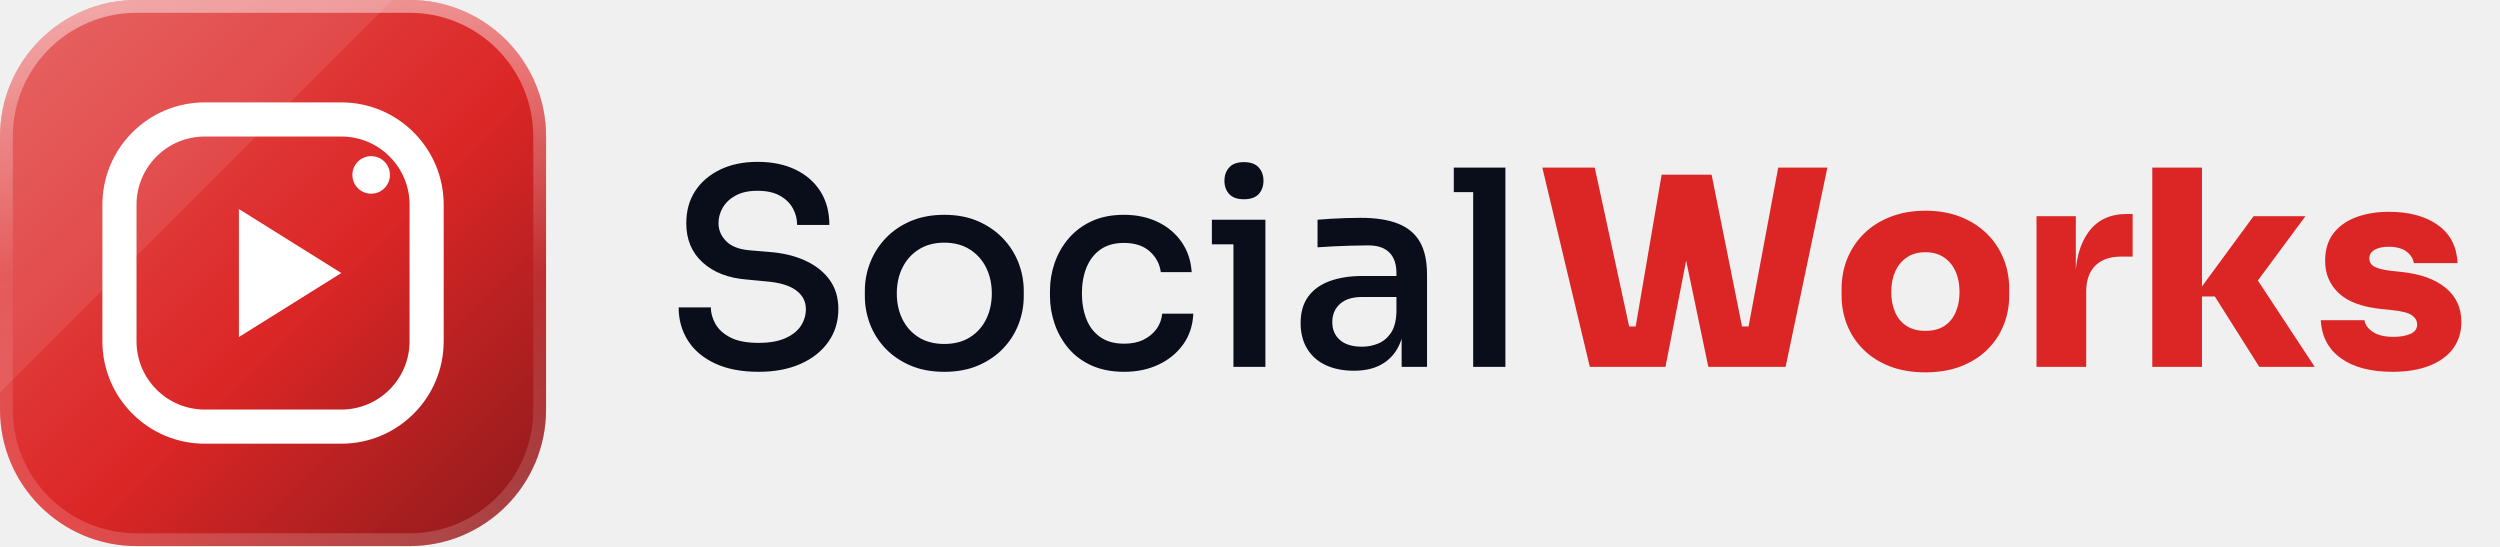
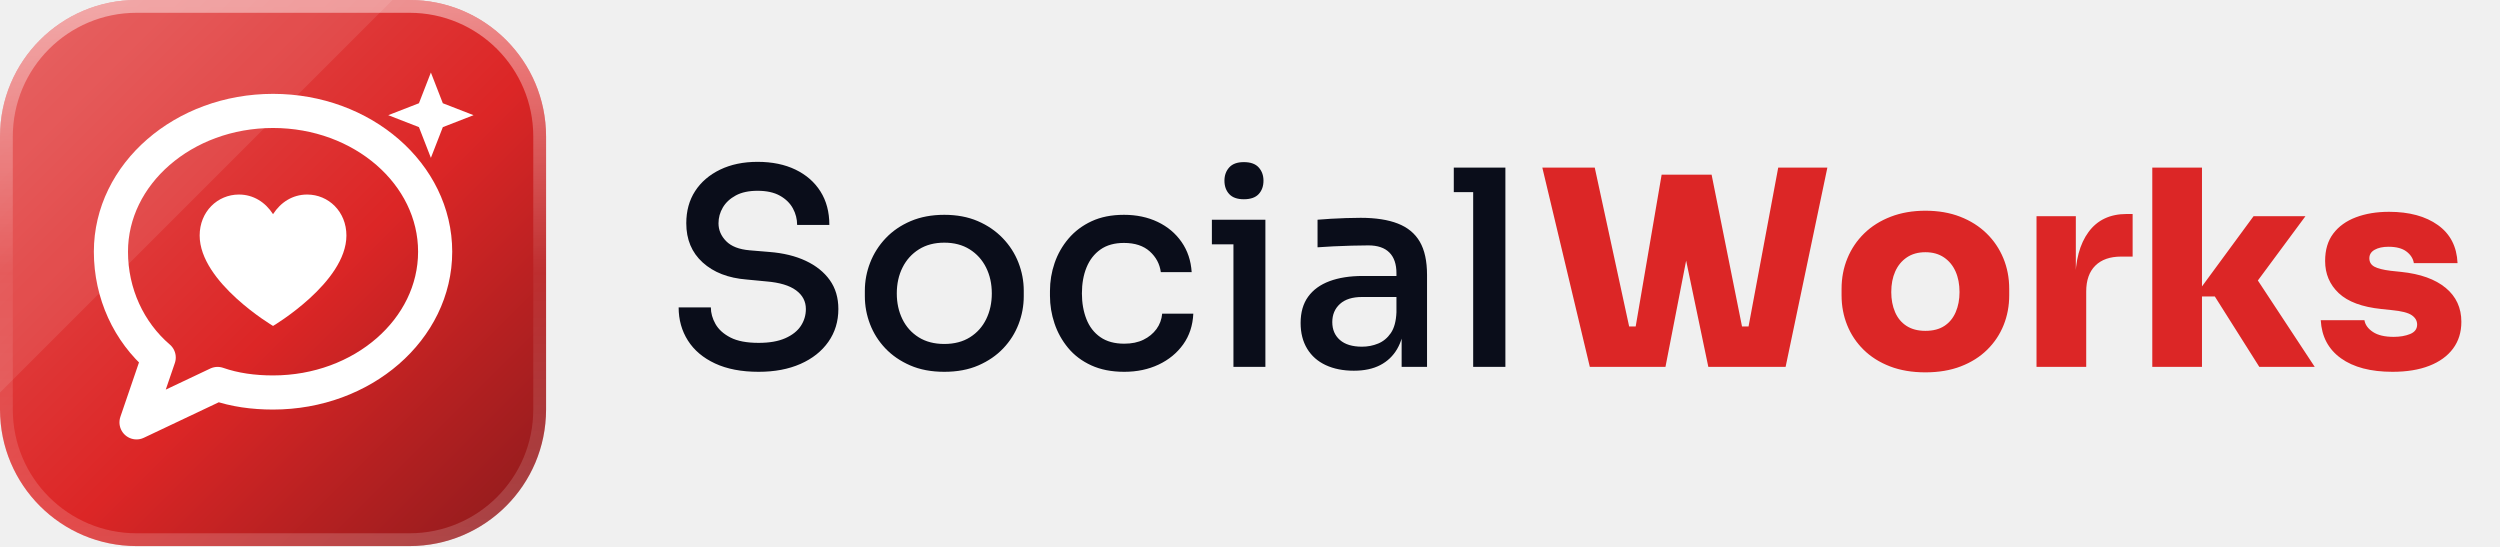
<svg xmlns="http://www.w3.org/2000/svg" viewBox="0 0 293 64" width="293" height="64" role="img" aria-label="SocialWorks">
  <defs>
    <linearGradient id="lw-socialworks" x1="0" y1="0" x2="1" y2="1">
      <stop offset="0" stop-color="#E45656" />
      <stop offset=".55" stop-color="#DC2626" />
      <stop offset="1" stop-color="#8A1A1C" />
    </linearGradient>
    <linearGradient id="lw-socialworksr" x1="0" y1="0" x2="0" y2="1">
      <stop offset="0" stop-color="#fff" stop-opacity=".45" />
      <stop offset=".5" stop-color="#fff" stop-opacity=".06" />
      <stop offset="1" stop-color="#fff" stop-opacity=".18" />
    </linearGradient>
  </defs>
  <rect width="64" height="64" rx="16" fill="url(#lw-socialworks)" />
  <path d="M0 16A16 16 0 0 1 16 0h30L0 46z" fill="#fff" opacity=".09" />
  <rect x=".75" y=".75" width="62.5" height="62.5" rx="15.25" fill="none" stroke="url(#lw-socialworksr)" stroke-width="1.5" />
  <g filter="none">
-     <rect fill="none" stroke="#fff" stroke-width="4" stroke-linecap="round" stroke-linejoin="round" x="14" y="14" width="36" height="36" rx="10" />
-     <path d="M28 24.5v15l12-7.5z" fill="#fff" />
-     <circle cx="43.5" cy="20.5" r="2.2" fill="#fff" />
+     <path fill="none" stroke="#fff" stroke-width="4" stroke-linecap="round" stroke-linejoin="round" d="M32 13c10.5 0 19 7.4 19 16.5S42.5 46 32 46c-2.3 0-4.5-.3-6.5-1L16 49.5l2.6-7.6C15.1 38.9 13 34.4 13 29.5 13 20.4 21.5 13 32 13z" />
+     <path d="M32 38.2s-8.6-5.1-8.6-10.6c0-2.8 2.1-4.8 4.6-4.8 1.7 0 3.1.9 4 2.3.9-1.4 2.3-2.3 4-2.3 2.5 0 4.6 2 4.6 4.8 0 5.5-8.6 10.6-8.6 10.6z" fill="#fff" />
+     <path d="M50.5 8.5l1.4 3.6 3.6 1.4-3.6 1.4-1.4 3.6-1.4-3.6-3.6-1.4 3.6-1.4z" fill="#fff" />
  </g>
  <g transform="translate(78 0)">
    <path fill="#0A0D1A" d="M10.912 43.576Q7.904 43.576 5.808 42.6Q3.712 41.624 2.624 39.912Q1.536 38.2 1.536 36.024H5.312Q5.312 37.016 5.856 37.976Q6.4 38.936 7.616 39.56Q8.832 40.184 10.912 40.184Q12.8 40.184 14.032 39.64Q15.264 39.096 15.856 38.2Q16.448 37.304 16.448 36.216Q16.448 34.872 15.296 34.024Q14.144 33.176 11.84 32.984L9.504 32.76Q6.272 32.504 4.352 30.76Q2.432 29.016 2.432 26.168Q2.432 23.992 3.472 22.392Q4.512 20.792 6.4 19.88Q8.288 18.968 10.784 18.968Q13.344 18.968 15.232 19.88Q17.12 20.792 18.16 22.44Q19.2 24.088 19.2 26.36H15.424Q15.424 25.336 14.928 24.424Q14.432 23.512 13.408 22.936Q12.384 22.36 10.784 22.36Q9.248 22.36 8.24 22.904Q7.232 23.448 6.72 24.312Q6.208 25.176 6.208 26.168Q6.208 27.352 7.104 28.264Q8.0 29.176 9.856 29.336L12.16 29.528Q14.624 29.72 16.432 30.568Q18.24 31.416 19.248 32.824Q20.256 34.232 20.256 36.216Q20.256 38.392 19.088 40.056Q17.92 41.72 15.824 42.648Q13.728 43.576 10.912 43.576ZM32.672 43.576Q30.4 43.576 28.672 42.824Q26.944 42.072 25.76 40.824Q24.576 39.576 23.968 37.992Q23.36 36.408 23.36 34.712V34.072Q23.36 32.376 23.984 30.776Q24.608 29.176 25.808 27.912Q27.008 26.648 28.736 25.912Q30.464 25.176 32.672 25.176Q34.88 25.176 36.592 25.912Q38.304 26.648 39.52 27.912Q40.736 29.176 41.36 30.776Q41.984 32.376 41.984 34.072V34.712Q41.984 36.408 41.376 37.992Q40.768 39.576 39.584 40.824Q38.4 42.072 36.672 42.824Q34.944 43.576 32.672 43.576ZM32.672 40.312Q34.432 40.312 35.68 39.528Q36.928 38.744 37.584 37.4Q38.24 36.056 38.24 34.392Q38.24 32.696 37.568 31.352Q36.896 30.008 35.648 29.224Q34.4 28.44 32.672 28.44Q30.944 28.44 29.696 29.224Q28.448 30.008 27.776 31.352Q27.104 32.696 27.104 34.392Q27.104 36.056 27.76 37.4Q28.416 38.744 29.664 39.528Q30.912 40.312 32.672 40.312ZM53.76 43.576Q51.552 43.576 49.904 42.824Q48.256 42.072 47.184 40.776Q46.112 39.48 45.584 37.896Q45.056 36.312 45.056 34.68V34.104Q45.056 32.408 45.6 30.824Q46.144 29.24 47.232 27.96Q48.32 26.68 49.936 25.928Q51.552 25.176 53.728 25.176Q55.936 25.176 57.68 26.008Q59.424 26.84 60.48 28.36Q61.536 29.88 61.664 31.896H58.048Q57.856 30.456 56.752 29.464Q55.648 28.472 53.728 28.472Q52.064 28.472 50.976 29.24Q49.888 30.008 49.344 31.336Q48.8 32.664 48.8 34.392Q48.8 36.056 49.328 37.4Q49.856 38.744 50.96 39.512Q52.064 40.28 53.76 40.28Q55.072 40.28 56.016 39.816Q56.96 39.352 57.536 38.568Q58.112 37.784 58.208 36.76H61.856Q61.76 38.84 60.672 40.36Q59.584 41.88 57.792 42.728Q56.0 43.576 53.76 43.576ZM66.56 43.0V25.752H70.304V43.0ZM64.032 28.632V25.752H70.304V28.632ZM67.776 23.352Q66.624 23.352 66.064 22.744Q65.504 22.136 65.504 21.176Q65.504 20.248 66.064 19.624Q66.624 19.0 67.776 19.0Q68.96 19.0 69.52 19.624Q70.08 20.248 70.08 21.176Q70.08 22.136 69.52 22.744Q68.96 23.352 67.776 23.352ZM86.272 43.0V37.848H85.664V32.024Q85.664 30.424 84.832 29.592Q84.0 28.76 82.368 28.76Q81.472 28.76 80.384 28.792Q79.296 28.824 78.256 28.872Q77.216 28.92 76.416 28.984V25.752Q77.12 25.688 77.968 25.64Q78.816 25.592 79.728 25.56Q80.64 25.528 81.472 25.528Q84.096 25.528 85.824 26.2Q87.552 26.872 88.4 28.328Q89.248 29.784 89.248 32.216V43.0ZM80.672 43.448Q78.784 43.448 77.376 42.792Q75.968 42.136 75.2 40.872Q74.432 39.608 74.432 37.848Q74.432 35.992 75.312 34.776Q76.192 33.56 77.824 32.952Q79.456 32.344 81.728 32.344H86.048V34.808H81.632Q79.936 34.808 79.04 35.624Q78.144 36.44 78.144 37.752Q78.144 39.064 79.04 39.848Q79.936 40.632 81.632 40.632Q82.624 40.632 83.52 40.264Q84.416 39.896 85.008 39.032Q85.6 38.168 85.664 36.6L86.624 37.848Q86.464 39.672 85.744 40.904Q85.024 42.136 83.76 42.792Q82.496 43.448 80.672 43.448ZM94.656 43.0V19.64H98.432V43.0ZM92.384 22.52V19.64H98.432V22.52Z" />
    <path fill="#DC2626" d="M108.328 43.0 102.76 19.64H108.904L113.096 39.0L112.104 38.264H114.696L113.576 39.0L116.744 20.472H121.576L117.192 43.0ZM122.216 43.0 117.512 20.472H122.6L126.312 39.0L125.192 38.264H127.624L126.792 39.0L130.408 19.64H136.168L131.272 43.0ZM147.656 43.64Q145.32 43.64 143.496 42.936Q141.672 42.232 140.408 40.984Q139.144 39.736 138.488 38.104Q137.832 36.472 137.832 34.616V33.848Q137.832 31.928 138.52 30.264Q139.208 28.6 140.488 27.352Q141.768 26.104 143.592 25.4Q145.416 24.696 147.656 24.696Q149.928 24.696 151.736 25.4Q153.544 26.104 154.824 27.352Q156.104 28.6 156.792 30.264Q157.48 31.928 157.48 33.848V34.616Q157.48 36.472 156.824 38.104Q156.168 39.736 154.904 40.984Q153.64 42.232 151.816 42.936Q149.992 43.64 147.656 43.64ZM147.656 38.776Q149.0 38.776 149.88 38.2Q150.76 37.624 151.208 36.584Q151.656 35.544 151.656 34.232Q151.656 32.856 151.192 31.816Q150.728 30.776 149.832 30.168Q148.936 29.56 147.656 29.56Q146.376 29.56 145.48 30.168Q144.584 30.776 144.12 31.816Q143.656 32.856 143.656 34.232Q143.656 35.544 144.104 36.584Q144.552 37.624 145.448 38.2Q146.344 38.776 147.656 38.776ZM160.68 43.0V25.336H165.288V33.016H165.224Q165.224 29.304 166.776 27.192Q168.328 25.08 171.24 25.08H171.944V30.072H170.6Q168.648 30.072 167.576 31.128Q166.504 32.184 166.504 34.168V43.0ZM186.792 43.0 181.576 34.744H179.208L186.12 25.336H192.2L185.64 34.2V31.384L193.288 43.0ZM174.248 43.0V19.64H180.072V43.0ZM202.408 43.576Q198.568 43.576 196.36 41.992Q194.152 40.408 193.992 37.528H199.112Q199.24 38.328 200.104 38.904Q200.968 39.48 202.536 39.48Q203.656 39.48 204.472 39.144Q205.288 38.808 205.288 38.04Q205.288 37.368 204.648 36.936Q204.008 36.504 202.312 36.344L201.096 36.216Q197.704 35.864 196.104 34.36Q194.504 32.856 194.504 30.584Q194.504 28.632 195.464 27.368Q196.424 26.104 198.12 25.464Q199.816 24.824 201.992 24.824Q205.544 24.824 207.72 26.376Q209.896 27.928 210.024 30.84H204.904Q204.776 30.04 204.04 29.48Q203.304 28.92 201.928 28.92Q200.936 28.92 200.312 29.272Q199.688 29.624 199.688 30.264Q199.688 30.936 200.28 31.256Q200.872 31.576 202.184 31.736L203.4 31.864Q206.792 32.216 208.632 33.736Q210.472 35.256 210.472 37.72Q210.472 39.544 209.496 40.856Q208.52 42.168 206.712 42.872Q204.904 43.576 202.408 43.576Z" />
  </g>
</svg>
